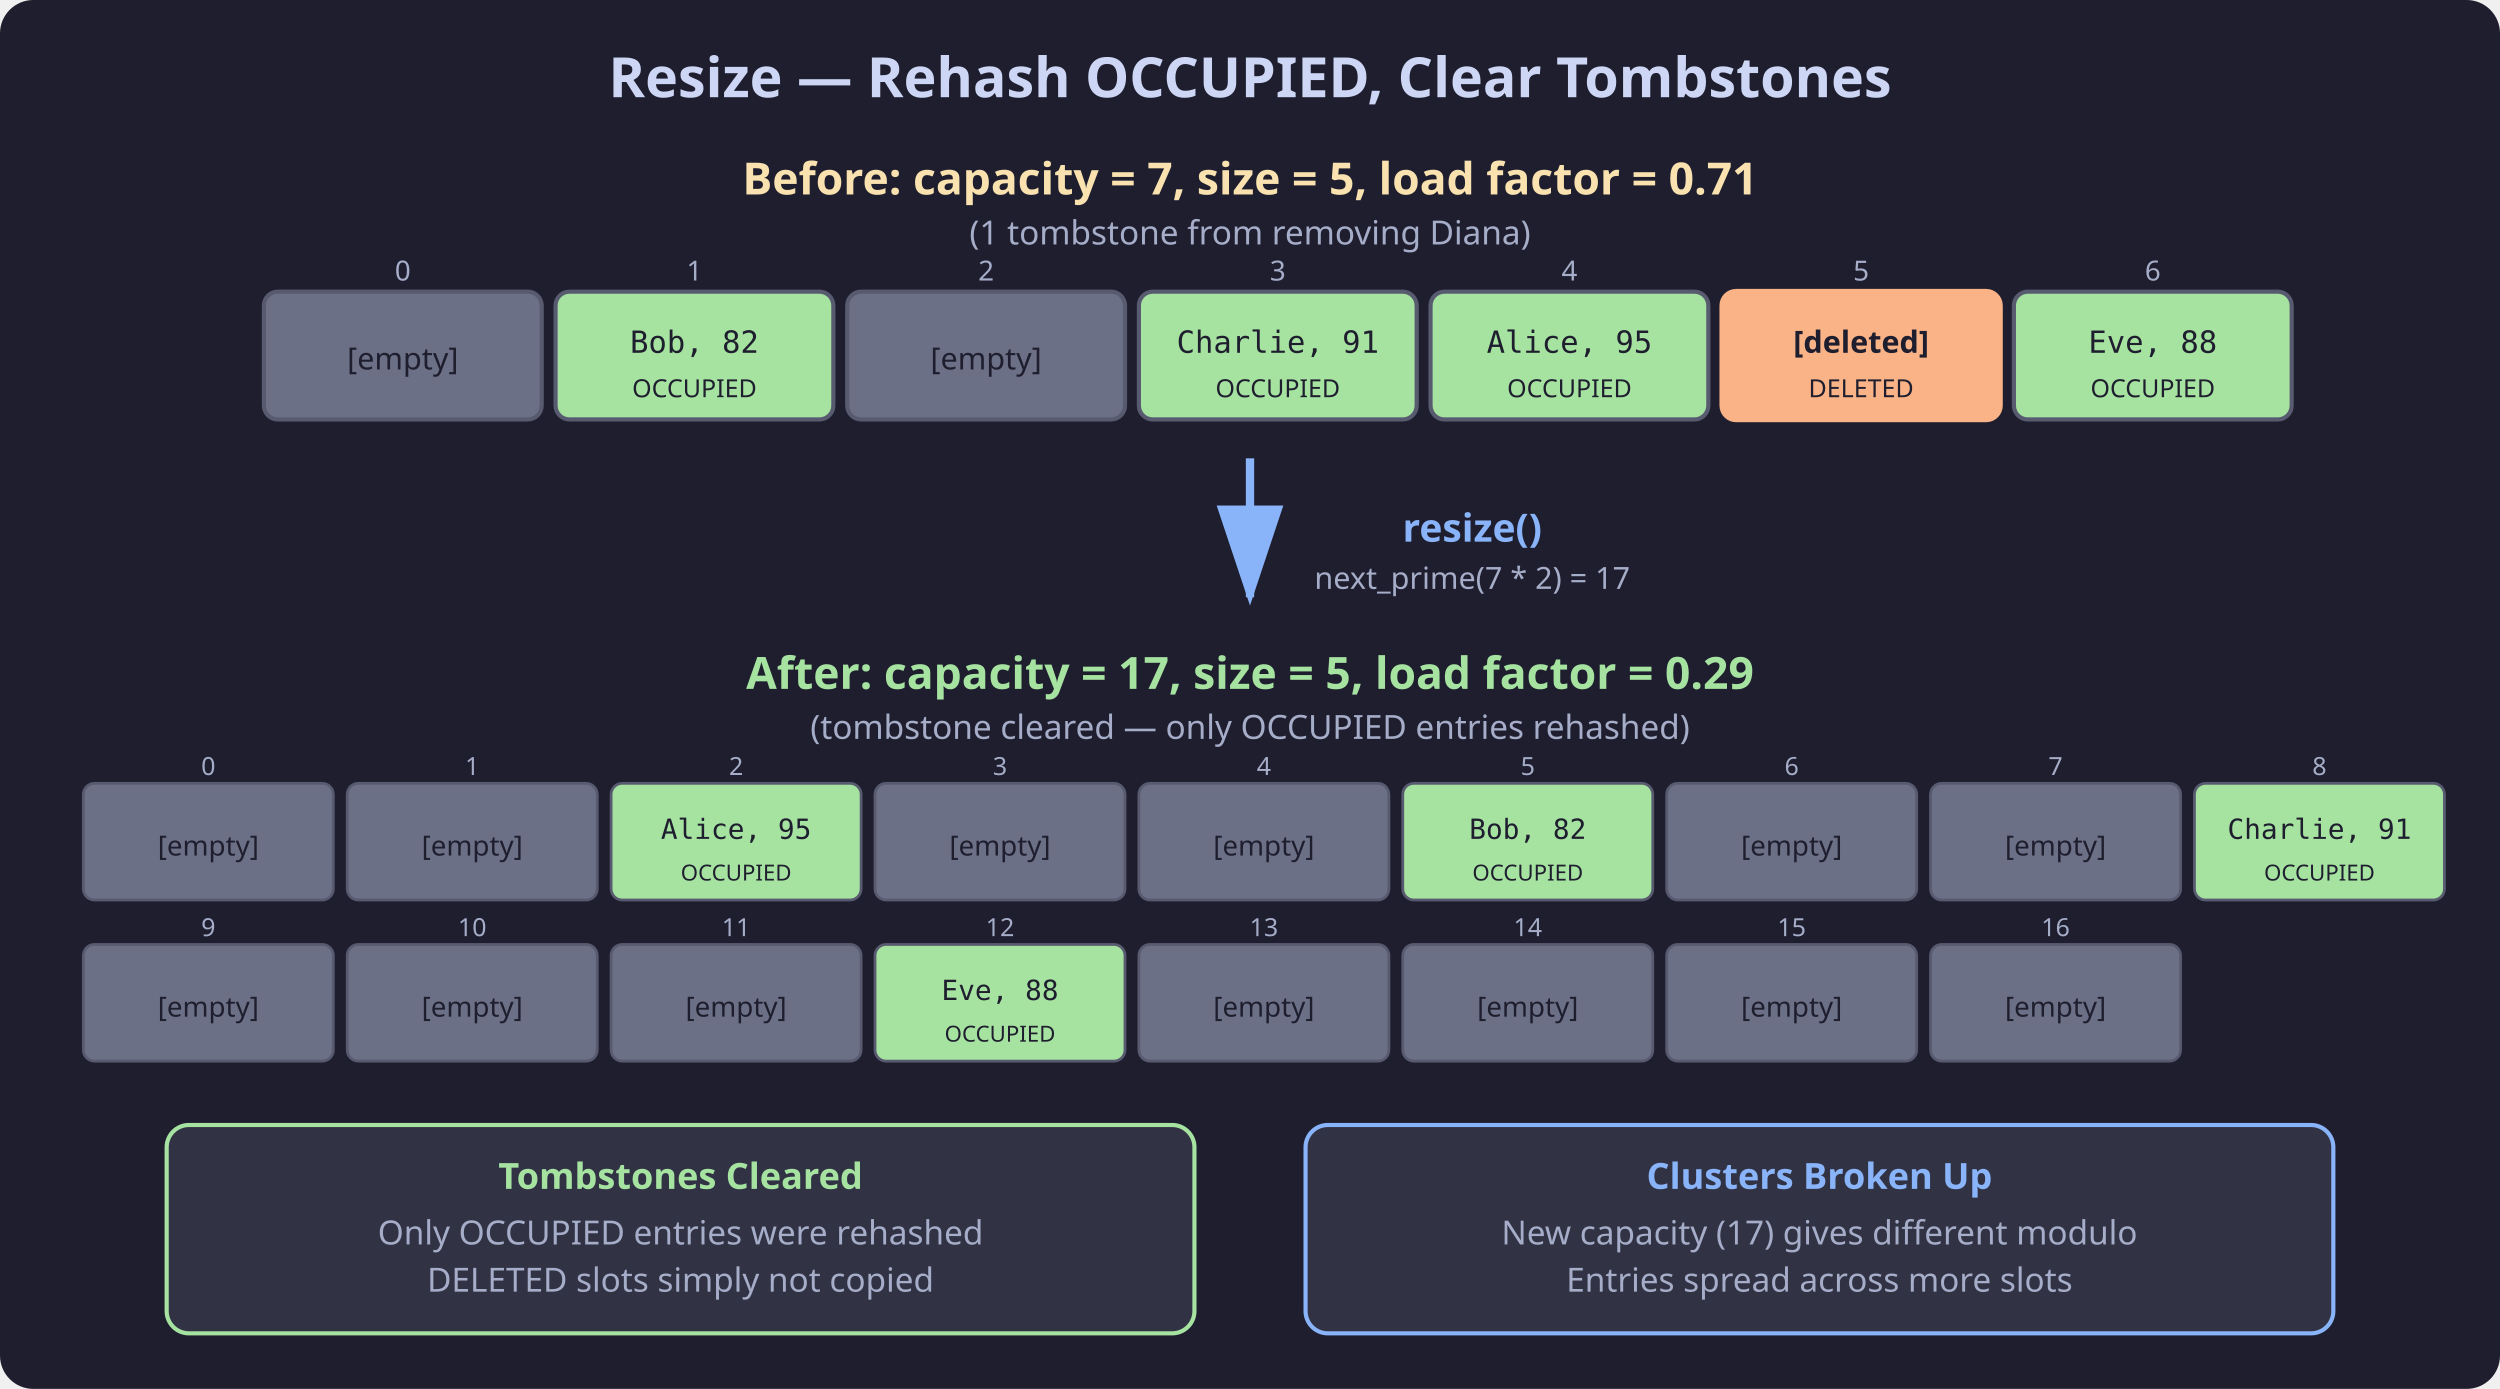
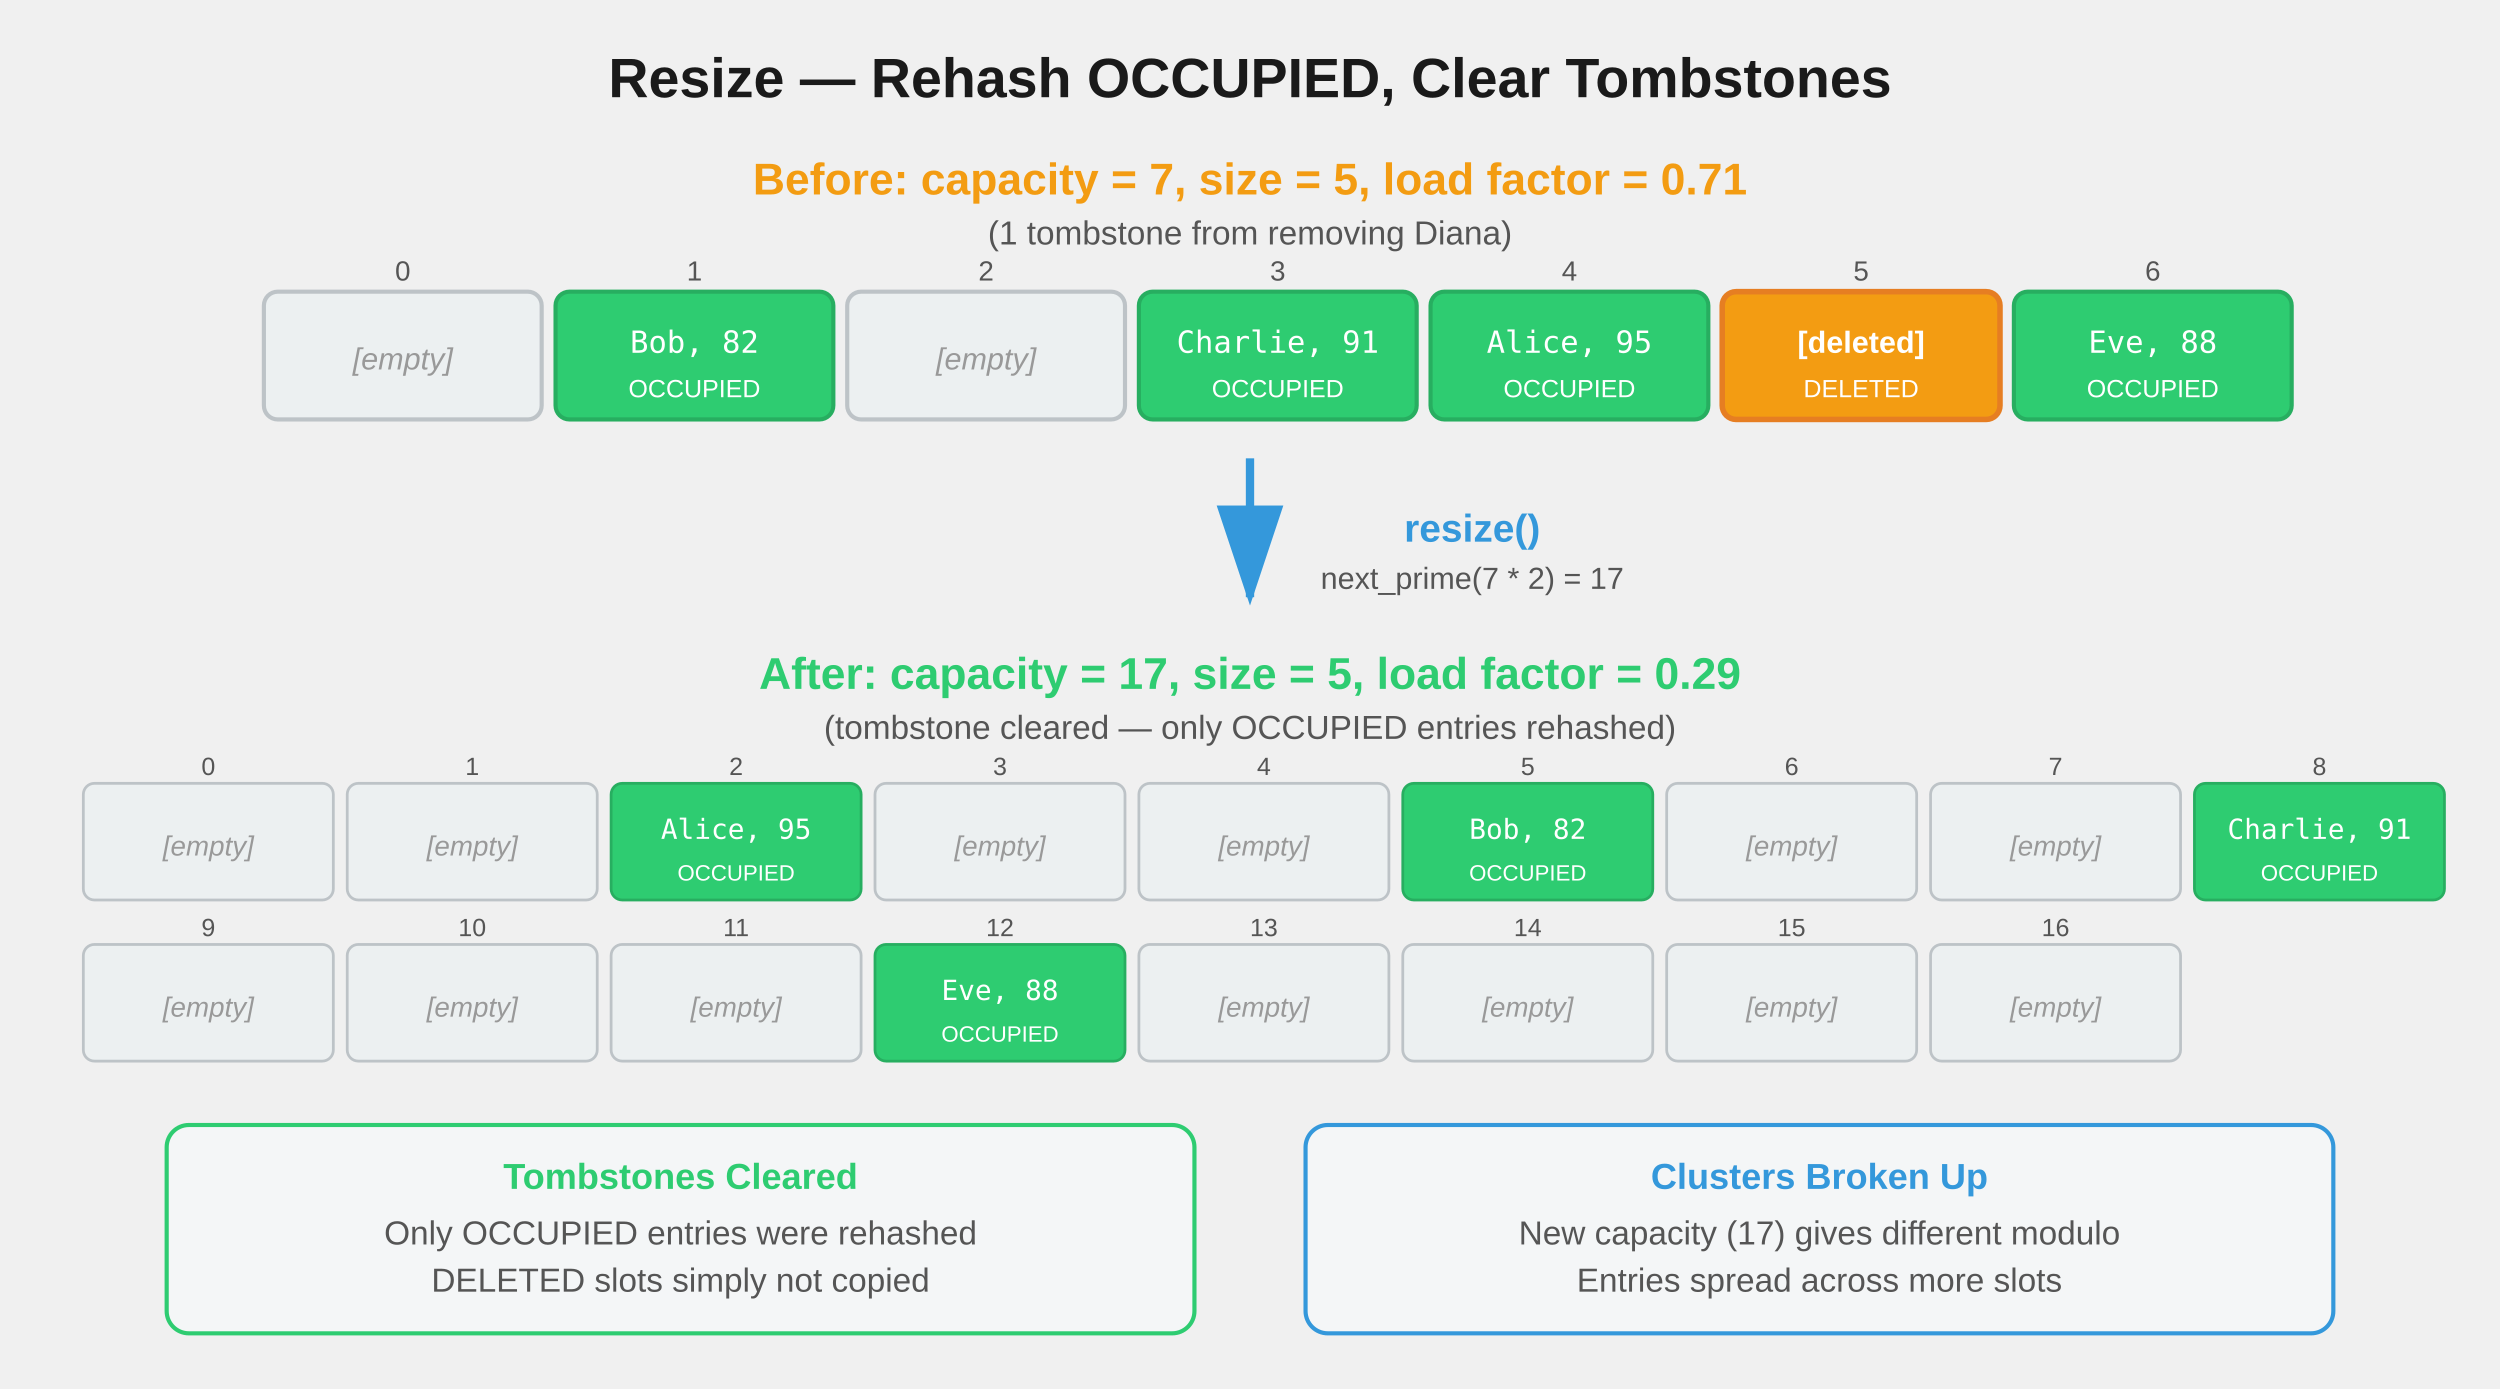
- <svg xmlns="http://www.w3.org/2000/svg" viewBox="0 0 900 500" font-family="sans-serif">
+ <svg xmlns="http://www.w3.org/2000/svg" viewBox="0 0 900 500" font-family="'Segoe UI', Arial, sans-serif">
  <defs>
    <marker id="arrowBig" markerWidth="12" markerHeight="8" refX="11" refY="4" orient="auto">
-       <polygon points="0 0, 12 4, 0 8" fill="#89b4fa" />
+       <polygon points="0 0, 12 4, 0 8" fill="#3498db" />
    </marker>
  </defs>
-   <rect width="900" height="500" rx="12" fill="#1e1e2e" />
-   <text x="450" y="35" text-anchor="middle" fill="#cdd6f4" font-size="20" font-weight="bold">Resize — Rehash OCCUPIED, Clear Tombstones</text>
-   <text x="450" y="70" text-anchor="middle" fill="#f9e2af" font-size="16" font-weight="bold">Before: capacity = 7, size = 5, load factor = 0.71</text>
-   <text x="450" y="88" text-anchor="middle" fill="#a6adc8" font-size="12">(1 tombstone from removing Diana)</text>
-   <rect x="95" y="105" width="100" height="46" rx="5" fill="#6c7086" stroke="#585b70" stroke-width="1.5" />
-   <text x="145" y="133" text-anchor="middle" fill="#1e1e2e" font-size="11">[empty]</text>
-   <text x="145" y="101" text-anchor="middle" fill="#a6adc8" font-size="10">0</text>
-   <rect x="200" y="105" width="100" height="46" rx="5" fill="#a6e3a1" stroke="#585b70" stroke-width="1.5" />
-   <text x="250" y="127" text-anchor="middle" fill="#1e1e2e" font-size="11" font-family="monospace">Bob, 82</text>
-   <text x="250" y="143" text-anchor="middle" fill="#1e1e2e" font-size="9">OCCUPIED</text>
-   <text x="250" y="101" text-anchor="middle" fill="#a6adc8" font-size="10">1</text>
-   <rect x="305" y="105" width="100" height="46" rx="5" fill="#6c7086" stroke="#585b70" stroke-width="1.5" />
-   <text x="355" y="133" text-anchor="middle" fill="#1e1e2e" font-size="11">[empty]</text>
-   <text x="355" y="101" text-anchor="middle" fill="#a6adc8" font-size="10">2</text>
-   <rect x="410" y="105" width="100" height="46" rx="5" fill="#a6e3a1" stroke="#585b70" stroke-width="1.5" />
-   <text x="460" y="127" text-anchor="middle" fill="#1e1e2e" font-size="11" font-family="monospace">Charlie, 91</text>
-   <text x="460" y="143" text-anchor="middle" fill="#1e1e2e" font-size="9">OCCUPIED</text>
-   <text x="460" y="101" text-anchor="middle" fill="#a6adc8" font-size="10">3</text>
-   <rect x="515" y="105" width="100" height="46" rx="5" fill="#a6e3a1" stroke="#585b70" stroke-width="1.5" />
-   <text x="565" y="127" text-anchor="middle" fill="#1e1e2e" font-size="11" font-family="monospace">Alice, 95</text>
-   <text x="565" y="143" text-anchor="middle" fill="#1e1e2e" font-size="9">OCCUPIED</text>
-   <text x="565" y="101" text-anchor="middle" fill="#a6adc8" font-size="10">4</text>
-   <rect x="620" y="105" width="100" height="46" rx="5" fill="#fab387" stroke="#fab387" stroke-width="2" />
-   <text x="670" y="127" text-anchor="middle" fill="#1e1e2e" font-size="11" font-weight="bold">[deleted]</text>
-   <text x="670" y="143" text-anchor="middle" fill="#1e1e2e" font-size="9">DELETED</text>
-   <text x="670" y="101" text-anchor="middle" fill="#a6adc8" font-size="10">5</text>
-   <rect x="725" y="105" width="100" height="46" rx="5" fill="#a6e3a1" stroke="#585b70" stroke-width="1.5" />
-   <text x="775" y="127" text-anchor="middle" fill="#1e1e2e" font-size="11" font-family="monospace">Eve, 88</text>
-   <text x="775" y="143" text-anchor="middle" fill="#1e1e2e" font-size="9">OCCUPIED</text>
-   <text x="775" y="101" text-anchor="middle" fill="#a6adc8" font-size="10">6</text>
-   <path d="M450,165 L450,215" stroke="#89b4fa" stroke-width="3" fill="none" marker-end="url(#arrowBig)" />
-   <text x="530" y="195" text-anchor="middle" fill="#89b4fa" font-size="14" font-weight="bold">resize()</text>
-   <text x="530" y="212" text-anchor="middle" fill="#a6adc8" font-size="11">next_prime(7 * 2) = 17</text>
-   <text x="450" y="248" text-anchor="middle" fill="#a6e3a1" font-size="16" font-weight="bold">After: capacity = 17, size = 5, load factor = 0.29</text>
-   <text x="450" y="266" text-anchor="middle" fill="#a6adc8" font-size="12">(tombstone cleared — only OCCUPIED entries rehashed)</text>
-   <rect x="30" y="282" width="90" height="42" rx="4" fill="#6c7086" stroke="#585b70" stroke-width="1" />
-   <text x="75" y="308" text-anchor="middle" fill="#1e1e2e" font-size="10">[empty]</text>
-   <text x="75" y="279" text-anchor="middle" fill="#a6adc8" font-size="9">0</text>
-   <rect x="125" y="282" width="90" height="42" rx="4" fill="#6c7086" stroke="#585b70" stroke-width="1" />
-   <text x="170" y="308" text-anchor="middle" fill="#1e1e2e" font-size="10">[empty]</text>
-   <text x="170" y="279" text-anchor="middle" fill="#a6adc8" font-size="9">1</text>
-   <rect x="220" y="282" width="90" height="42" rx="4" fill="#a6e3a1" stroke="#585b70" stroke-width="1" />
-   <text x="265" y="302" text-anchor="middle" fill="#1e1e2e" font-size="10" font-family="monospace">Alice, 95</text>
-   <text x="265" y="317" text-anchor="middle" fill="#1e1e2e" font-size="8">OCCUPIED</text>
-   <text x="265" y="279" text-anchor="middle" fill="#a6adc8" font-size="9">2</text>
-   <rect x="315" y="282" width="90" height="42" rx="4" fill="#6c7086" stroke="#585b70" stroke-width="1" />
-   <text x="360" y="308" text-anchor="middle" fill="#1e1e2e" font-size="10">[empty]</text>
-   <text x="360" y="279" text-anchor="middle" fill="#a6adc8" font-size="9">3</text>
-   <rect x="410" y="282" width="90" height="42" rx="4" fill="#6c7086" stroke="#585b70" stroke-width="1" />
-   <text x="455" y="308" text-anchor="middle" fill="#1e1e2e" font-size="10">[empty]</text>
-   <text x="455" y="279" text-anchor="middle" fill="#a6adc8" font-size="9">4</text>
-   <rect x="505" y="282" width="90" height="42" rx="4" fill="#a6e3a1" stroke="#585b70" stroke-width="1" />
-   <text x="550" y="302" text-anchor="middle" fill="#1e1e2e" font-size="10" font-family="monospace">Bob, 82</text>
-   <text x="550" y="317" text-anchor="middle" fill="#1e1e2e" font-size="8">OCCUPIED</text>
-   <text x="550" y="279" text-anchor="middle" fill="#a6adc8" font-size="9">5</text>
-   <rect x="600" y="282" width="90" height="42" rx="4" fill="#6c7086" stroke="#585b70" stroke-width="1" />
-   <text x="645" y="308" text-anchor="middle" fill="#1e1e2e" font-size="10">[empty]</text>
-   <text x="645" y="279" text-anchor="middle" fill="#a6adc8" font-size="9">6</text>
-   <rect x="695" y="282" width="90" height="42" rx="4" fill="#6c7086" stroke="#585b70" stroke-width="1" />
-   <text x="740" y="308" text-anchor="middle" fill="#1e1e2e" font-size="10">[empty]</text>
-   <text x="740" y="279" text-anchor="middle" fill="#a6adc8" font-size="9">7</text>
-   <rect x="790" y="282" width="90" height="42" rx="4" fill="#a6e3a1" stroke="#585b70" stroke-width="1" />
-   <text x="835" y="302" text-anchor="middle" fill="#1e1e2e" font-size="10" font-family="monospace">Charlie, 91</text>
-   <text x="835" y="317" text-anchor="middle" fill="#1e1e2e" font-size="8">OCCUPIED</text>
-   <text x="835" y="279" text-anchor="middle" fill="#a6adc8" font-size="9">8</text>
-   <rect x="30" y="340" width="90" height="42" rx="4" fill="#6c7086" stroke="#585b70" stroke-width="1" />
-   <text x="75" y="366" text-anchor="middle" fill="#1e1e2e" font-size="10">[empty]</text>
-   <text x="75" y="337" text-anchor="middle" fill="#a6adc8" font-size="9">9</text>
-   <rect x="125" y="340" width="90" height="42" rx="4" fill="#6c7086" stroke="#585b70" stroke-width="1" />
-   <text x="170" y="366" text-anchor="middle" fill="#1e1e2e" font-size="10">[empty]</text>
-   <text x="170" y="337" text-anchor="middle" fill="#a6adc8" font-size="9">10</text>
-   <rect x="220" y="340" width="90" height="42" rx="4" fill="#6c7086" stroke="#585b70" stroke-width="1" />
-   <text x="265" y="366" text-anchor="middle" fill="#1e1e2e" font-size="10">[empty]</text>
-   <text x="265" y="337" text-anchor="middle" fill="#a6adc8" font-size="9">11</text>
-   <rect x="315" y="340" width="90" height="42" rx="4" fill="#a6e3a1" stroke="#585b70" stroke-width="1" />
-   <text x="360" y="360" text-anchor="middle" fill="#1e1e2e" font-size="10" font-family="monospace">Eve, 88</text>
-   <text x="360" y="375" text-anchor="middle" fill="#1e1e2e" font-size="8">OCCUPIED</text>
-   <text x="360" y="337" text-anchor="middle" fill="#a6adc8" font-size="9">12</text>
-   <rect x="410" y="340" width="90" height="42" rx="4" fill="#6c7086" stroke="#585b70" stroke-width="1" />
-   <text x="455" y="366" text-anchor="middle" fill="#1e1e2e" font-size="10">[empty]</text>
-   <text x="455" y="337" text-anchor="middle" fill="#a6adc8" font-size="9">13</text>
-   <rect x="505" y="340" width="90" height="42" rx="4" fill="#6c7086" stroke="#585b70" stroke-width="1" />
-   <text x="550" y="366" text-anchor="middle" fill="#1e1e2e" font-size="10">[empty]</text>
-   <text x="550" y="337" text-anchor="middle" fill="#a6adc8" font-size="9">14</text>
-   <rect x="600" y="340" width="90" height="42" rx="4" fill="#6c7086" stroke="#585b70" stroke-width="1" />
-   <text x="645" y="366" text-anchor="middle" fill="#1e1e2e" font-size="10">[empty]</text>
-   <text x="645" y="337" text-anchor="middle" fill="#a6adc8" font-size="9">15</text>
-   <rect x="695" y="340" width="90" height="42" rx="4" fill="#6c7086" stroke="#585b70" stroke-width="1" />
-   <text x="740" y="366" text-anchor="middle" fill="#1e1e2e" font-size="10">[empty]</text>
-   <text x="740" y="337" text-anchor="middle" fill="#a6adc8" font-size="9">16</text>
-   <rect x="60" y="405" width="370" height="75" rx="8" fill="#313244" stroke="#a6e3a1" stroke-width="1.5" />
-   <text x="245" y="428" text-anchor="middle" fill="#a6e3a1" font-size="13" font-weight="bold">Tombstones Cleared</text>
-   <text x="245" y="448" text-anchor="middle" fill="#a6adc8" font-size="12">Only OCCUPIED entries were rehashed</text>
-   <text x="245" y="465" text-anchor="middle" fill="#a6adc8" font-size="12">DELETED slots simply not copied</text>
-   <rect x="470" y="405" width="370" height="75" rx="8" fill="#313244" stroke="#89b4fa" stroke-width="1.5" />
-   <text x="655" y="428" text-anchor="middle" fill="#89b4fa" font-size="13" font-weight="bold">Clusters Broken Up</text>
-   <text x="655" y="448" text-anchor="middle" fill="#a6adc8" font-size="12">New capacity (17) gives different modulo</text>
-   <text x="655" y="465" text-anchor="middle" fill="#a6adc8" font-size="12">Entries spread across more slots</text>
+   <text x="450" y="35" text-anchor="middle" fill="#1a1a1a" font-size="20" font-weight="bold">Resize — Rehash OCCUPIED, Clear Tombstones</text>
+   <text x="450" y="70" text-anchor="middle" fill="#f39c12" font-size="16" font-weight="bold">Before: capacity = 7, size = 5, load factor = 0.71</text>
+   <text x="450" y="88" text-anchor="middle" fill="#555" font-size="12">(1 tombstone from removing Diana)</text>
+   <rect x="95" y="105" width="100" height="46" rx="5" fill="#ecf0f1" stroke="#bdc3c7" stroke-width="1.5" />
+   <text x="145" y="133" text-anchor="middle" fill="#999" font-size="11" font-style="italic">[empty]</text>
+   <text x="145" y="101" text-anchor="middle" fill="#555" font-size="10">0</text>
+   <rect x="200" y="105" width="100" height="46" rx="5" fill="#2ecc71" stroke="#27ae60" stroke-width="1.5" />
+   <text x="250" y="127" text-anchor="middle" fill="#fff" font-size="11" font-family="'Consolas', monospace">Bob, 82</text>
+   <text x="250" y="143" text-anchor="middle" fill="#fff" font-size="9">OCCUPIED</text>
+   <text x="250" y="101" text-anchor="middle" fill="#555" font-size="10">1</text>
+   <rect x="305" y="105" width="100" height="46" rx="5" fill="#ecf0f1" stroke="#bdc3c7" stroke-width="1.5" />
+   <text x="355" y="133" text-anchor="middle" fill="#999" font-size="11" font-style="italic">[empty]</text>
+   <text x="355" y="101" text-anchor="middle" fill="#555" font-size="10">2</text>
+   <rect x="410" y="105" width="100" height="46" rx="5" fill="#2ecc71" stroke="#27ae60" stroke-width="1.5" />
+   <text x="460" y="127" text-anchor="middle" fill="#fff" font-size="11" font-family="'Consolas', monospace">Charlie, 91</text>
+   <text x="460" y="143" text-anchor="middle" fill="#fff" font-size="9">OCCUPIED</text>
+   <text x="460" y="101" text-anchor="middle" fill="#555" font-size="10">3</text>
+   <rect x="515" y="105" width="100" height="46" rx="5" fill="#2ecc71" stroke="#27ae60" stroke-width="1.5" />
+   <text x="565" y="127" text-anchor="middle" fill="#fff" font-size="11" font-family="'Consolas', monospace">Alice, 95</text>
+   <text x="565" y="143" text-anchor="middle" fill="#fff" font-size="9">OCCUPIED</text>
+   <text x="565" y="101" text-anchor="middle" fill="#555" font-size="10">4</text>
+   <rect x="620" y="105" width="100" height="46" rx="5" fill="#f39c12" stroke="#e67e22" stroke-width="2" />
+   <text x="670" y="127" text-anchor="middle" fill="#fff" font-size="11" font-weight="bold">[deleted]</text>
+   <text x="670" y="143" text-anchor="middle" fill="#fff" font-size="9">DELETED</text>
+   <text x="670" y="101" text-anchor="middle" fill="#555" font-size="10">5</text>
+   <rect x="725" y="105" width="100" height="46" rx="5" fill="#2ecc71" stroke="#27ae60" stroke-width="1.5" />
+   <text x="775" y="127" text-anchor="middle" fill="#fff" font-size="11" font-family="'Consolas', monospace">Eve, 88</text>
+   <text x="775" y="143" text-anchor="middle" fill="#fff" font-size="9">OCCUPIED</text>
+   <text x="775" y="101" text-anchor="middle" fill="#555" font-size="10">6</text>
+   <path d="M450,165 L450,215" stroke="#3498db" stroke-width="3" fill="none" marker-end="url(#arrowBig)" />
+   <text x="530" y="195" text-anchor="middle" fill="#3498db" font-size="14" font-weight="bold">resize()</text>
+   <text x="530" y="212" text-anchor="middle" fill="#555" font-size="11">next_prime(7 * 2) = 17</text>
+   <text x="450" y="248" text-anchor="middle" fill="#2ecc71" font-size="16" font-weight="bold">After: capacity = 17, size = 5, load factor = 0.29</text>
+   <text x="450" y="266" text-anchor="middle" fill="#555" font-size="12">(tombstone cleared — only OCCUPIED entries rehashed)</text>
+   <rect x="30" y="282" width="90" height="42" rx="4" fill="#ecf0f1" stroke="#bdc3c7" stroke-width="1" />
+   <text x="75" y="308" text-anchor="middle" fill="#999" font-size="10" font-style="italic">[empty]</text>
+   <text x="75" y="279" text-anchor="middle" fill="#555" font-size="9">0</text>
+   <rect x="125" y="282" width="90" height="42" rx="4" fill="#ecf0f1" stroke="#bdc3c7" stroke-width="1" />
+   <text x="170" y="308" text-anchor="middle" fill="#999" font-size="10" font-style="italic">[empty]</text>
+   <text x="170" y="279" text-anchor="middle" fill="#555" font-size="9">1</text>
+   <rect x="220" y="282" width="90" height="42" rx="4" fill="#2ecc71" stroke="#27ae60" stroke-width="1" />
+   <text x="265" y="302" text-anchor="middle" fill="#fff" font-size="10" font-family="'Consolas', monospace">Alice, 95</text>
+   <text x="265" y="317" text-anchor="middle" fill="#fff" font-size="8">OCCUPIED</text>
+   <text x="265" y="279" text-anchor="middle" fill="#555" font-size="9">2</text>
+   <rect x="315" y="282" width="90" height="42" rx="4" fill="#ecf0f1" stroke="#bdc3c7" stroke-width="1" />
+   <text x="360" y="308" text-anchor="middle" fill="#999" font-size="10" font-style="italic">[empty]</text>
+   <text x="360" y="279" text-anchor="middle" fill="#555" font-size="9">3</text>
+   <rect x="410" y="282" width="90" height="42" rx="4" fill="#ecf0f1" stroke="#bdc3c7" stroke-width="1" />
+   <text x="455" y="308" text-anchor="middle" fill="#999" font-size="10" font-style="italic">[empty]</text>
+   <text x="455" y="279" text-anchor="middle" fill="#555" font-size="9">4</text>
+   <rect x="505" y="282" width="90" height="42" rx="4" fill="#2ecc71" stroke="#27ae60" stroke-width="1" />
+   <text x="550" y="302" text-anchor="middle" fill="#fff" font-size="10" font-family="'Consolas', monospace">Bob, 82</text>
+   <text x="550" y="317" text-anchor="middle" fill="#fff" font-size="8">OCCUPIED</text>
+   <text x="550" y="279" text-anchor="middle" fill="#555" font-size="9">5</text>
+   <rect x="600" y="282" width="90" height="42" rx="4" fill="#ecf0f1" stroke="#bdc3c7" stroke-width="1" />
+   <text x="645" y="308" text-anchor="middle" fill="#999" font-size="10" font-style="italic">[empty]</text>
+   <text x="645" y="279" text-anchor="middle" fill="#555" font-size="9">6</text>
+   <rect x="695" y="282" width="90" height="42" rx="4" fill="#ecf0f1" stroke="#bdc3c7" stroke-width="1" />
+   <text x="740" y="308" text-anchor="middle" fill="#999" font-size="10" font-style="italic">[empty]</text>
+   <text x="740" y="279" text-anchor="middle" fill="#555" font-size="9">7</text>
+   <rect x="790" y="282" width="90" height="42" rx="4" fill="#2ecc71" stroke="#27ae60" stroke-width="1" />
+   <text x="835" y="302" text-anchor="middle" fill="#fff" font-size="10" font-family="'Consolas', monospace">Charlie, 91</text>
+   <text x="835" y="317" text-anchor="middle" fill="#fff" font-size="8">OCCUPIED</text>
+   <text x="835" y="279" text-anchor="middle" fill="#555" font-size="9">8</text>
+   <rect x="30" y="340" width="90" height="42" rx="4" fill="#ecf0f1" stroke="#bdc3c7" stroke-width="1" />
+   <text x="75" y="366" text-anchor="middle" fill="#999" font-size="10" font-style="italic">[empty]</text>
+   <text x="75" y="337" text-anchor="middle" fill="#555" font-size="9">9</text>
+   <rect x="125" y="340" width="90" height="42" rx="4" fill="#ecf0f1" stroke="#bdc3c7" stroke-width="1" />
+   <text x="170" y="366" text-anchor="middle" fill="#999" font-size="10" font-style="italic">[empty]</text>
+   <text x="170" y="337" text-anchor="middle" fill="#555" font-size="9">10</text>
+   <rect x="220" y="340" width="90" height="42" rx="4" fill="#ecf0f1" stroke="#bdc3c7" stroke-width="1" />
+   <text x="265" y="366" text-anchor="middle" fill="#999" font-size="10" font-style="italic">[empty]</text>
+   <text x="265" y="337" text-anchor="middle" fill="#555" font-size="9">11</text>
+   <rect x="315" y="340" width="90" height="42" rx="4" fill="#2ecc71" stroke="#27ae60" stroke-width="1" />
+   <text x="360" y="360" text-anchor="middle" fill="#fff" font-size="10" font-family="'Consolas', monospace">Eve, 88</text>
+   <text x="360" y="375" text-anchor="middle" fill="#fff" font-size="8">OCCUPIED</text>
+   <text x="360" y="337" text-anchor="middle" fill="#555" font-size="9">12</text>
+   <rect x="410" y="340" width="90" height="42" rx="4" fill="#ecf0f1" stroke="#bdc3c7" stroke-width="1" />
+   <text x="455" y="366" text-anchor="middle" fill="#999" font-size="10" font-style="italic">[empty]</text>
+   <text x="455" y="337" text-anchor="middle" fill="#555" font-size="9">13</text>
+   <rect x="505" y="340" width="90" height="42" rx="4" fill="#ecf0f1" stroke="#bdc3c7" stroke-width="1" />
+   <text x="550" y="366" text-anchor="middle" fill="#999" font-size="10" font-style="italic">[empty]</text>
+   <text x="550" y="337" text-anchor="middle" fill="#555" font-size="9">14</text>
+   <rect x="600" y="340" width="90" height="42" rx="4" fill="#ecf0f1" stroke="#bdc3c7" stroke-width="1" />
+   <text x="645" y="366" text-anchor="middle" fill="#999" font-size="10" font-style="italic">[empty]</text>
+   <text x="645" y="337" text-anchor="middle" fill="#555" font-size="9">15</text>
+   <rect x="695" y="340" width="90" height="42" rx="4" fill="#ecf0f1" stroke="#bdc3c7" stroke-width="1" />
+   <text x="740" y="366" text-anchor="middle" fill="#999" font-size="10" font-style="italic">[empty]</text>
+   <text x="740" y="337" text-anchor="middle" fill="#555" font-size="9">16</text>
+   <rect x="60" y="405" width="370" height="75" rx="8" fill="#f4f6f7" stroke="#2ecc71" stroke-width="1.5" />
+   <text x="245" y="428" text-anchor="middle" fill="#2ecc71" font-size="13" font-weight="bold">Tombstones Cleared</text>
+   <text x="245" y="448" text-anchor="middle" fill="#555" font-size="12">Only OCCUPIED entries were rehashed</text>
+   <text x="245" y="465" text-anchor="middle" fill="#555" font-size="12">DELETED slots simply not copied</text>
+   <rect x="470" y="405" width="370" height="75" rx="8" fill="#f4f6f7" stroke="#3498db" stroke-width="1.5" />
+   <text x="655" y="428" text-anchor="middle" fill="#3498db" font-size="13" font-weight="bold">Clusters Broken Up</text>
+   <text x="655" y="448" text-anchor="middle" fill="#555" font-size="12">New capacity (17) gives different modulo</text>
+   <text x="655" y="465" text-anchor="middle" fill="#555" font-size="12">Entries spread across more slots</text>
</svg>
